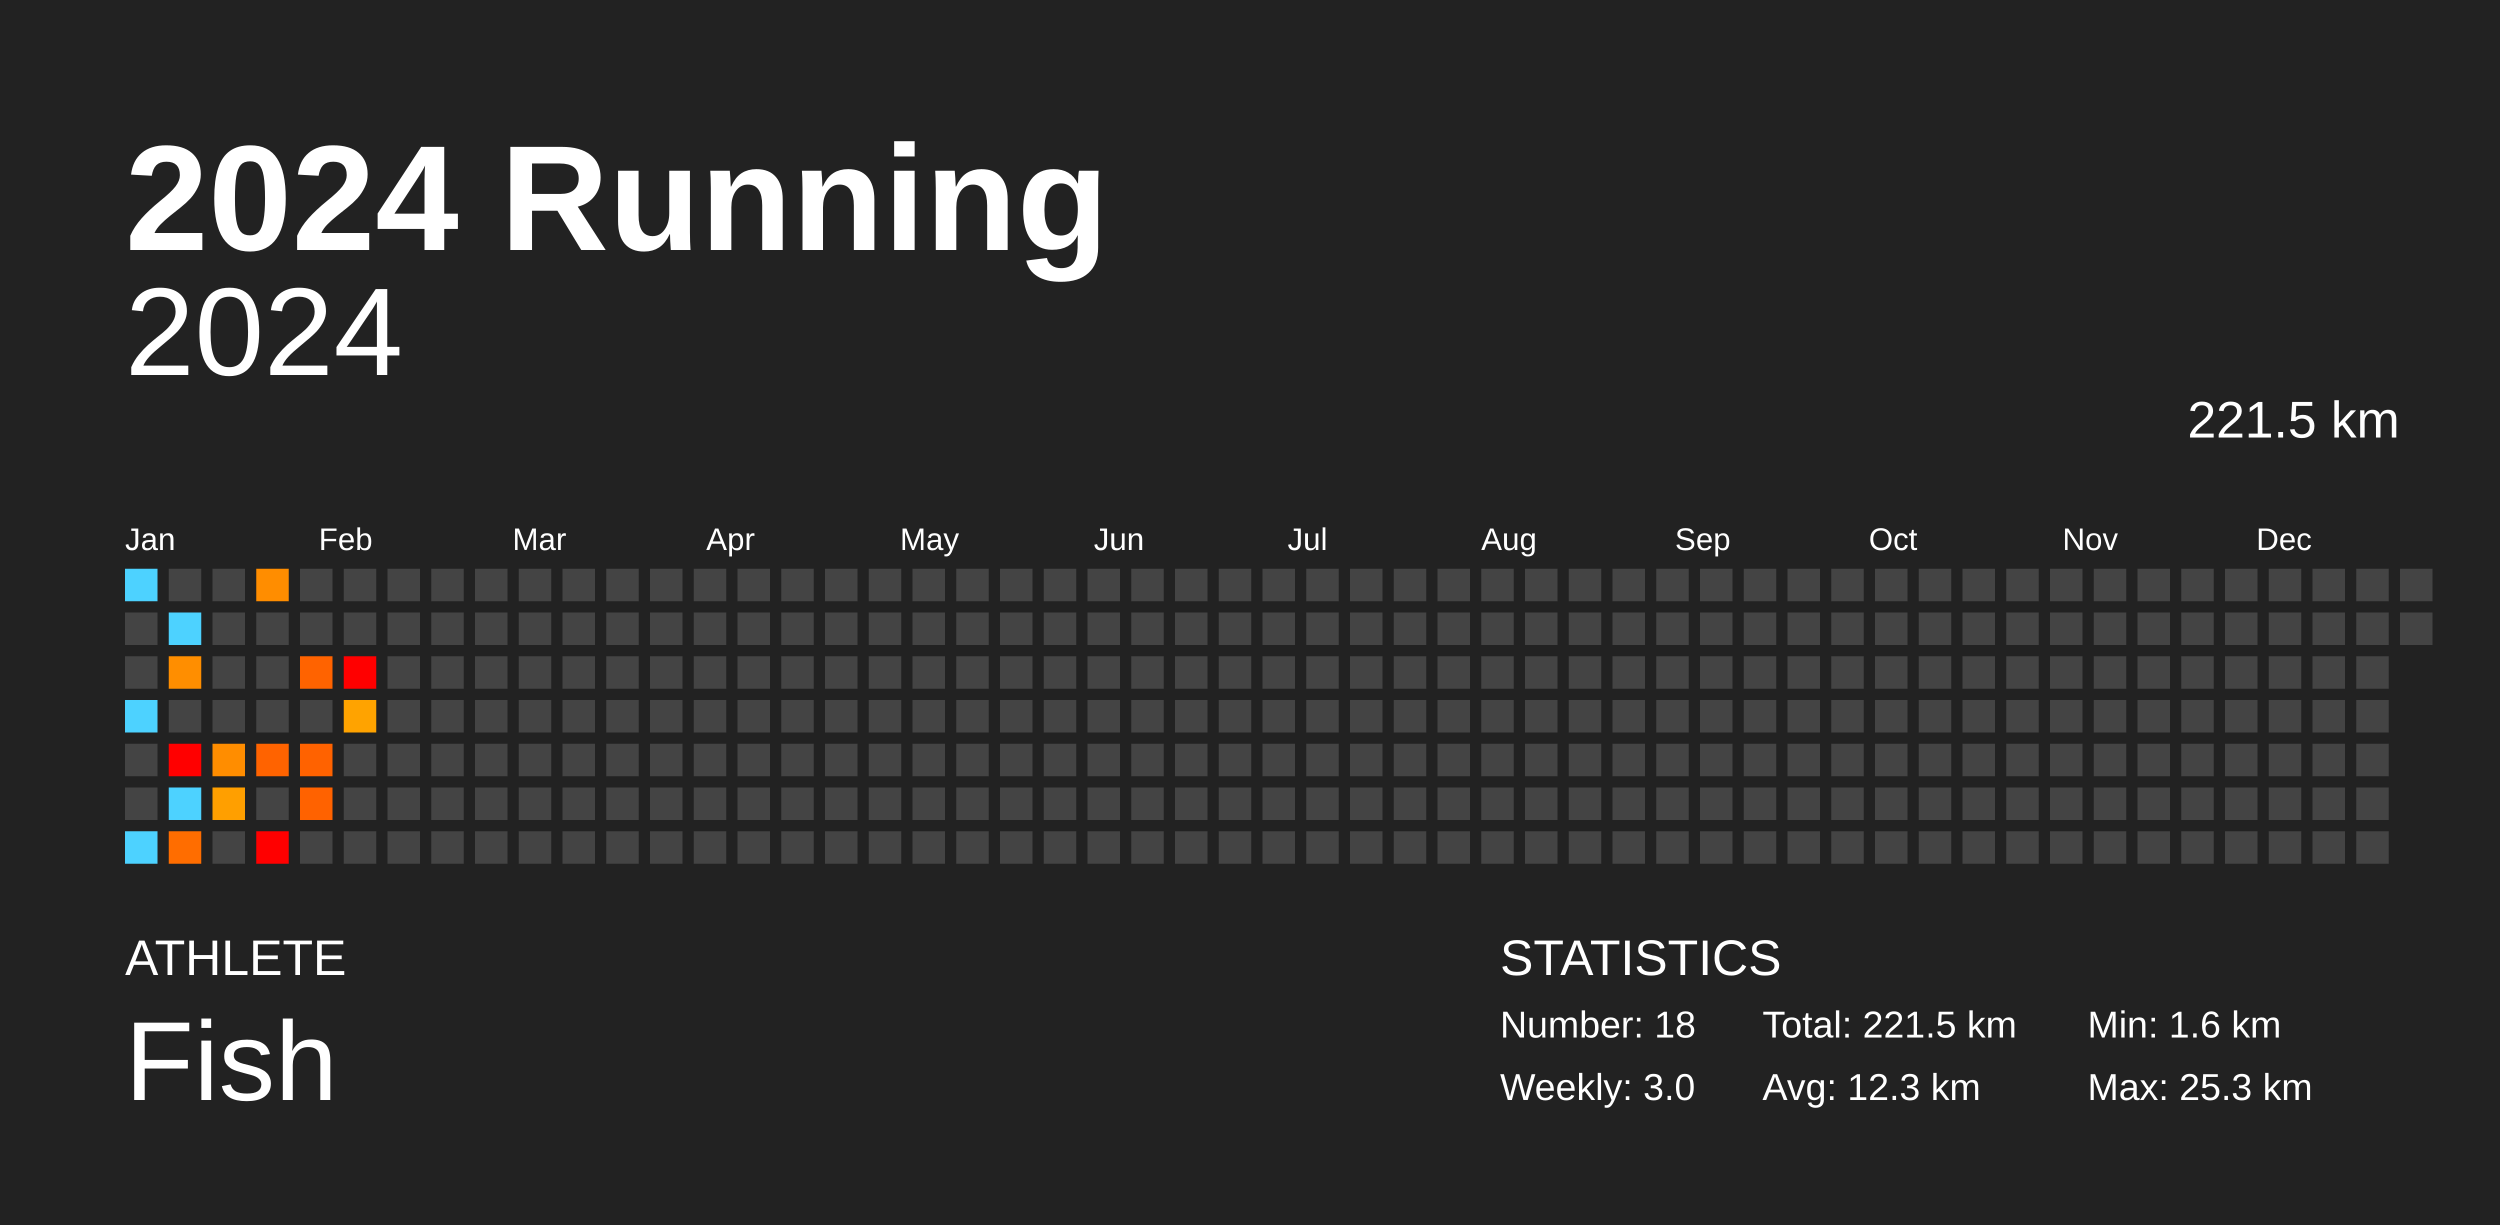
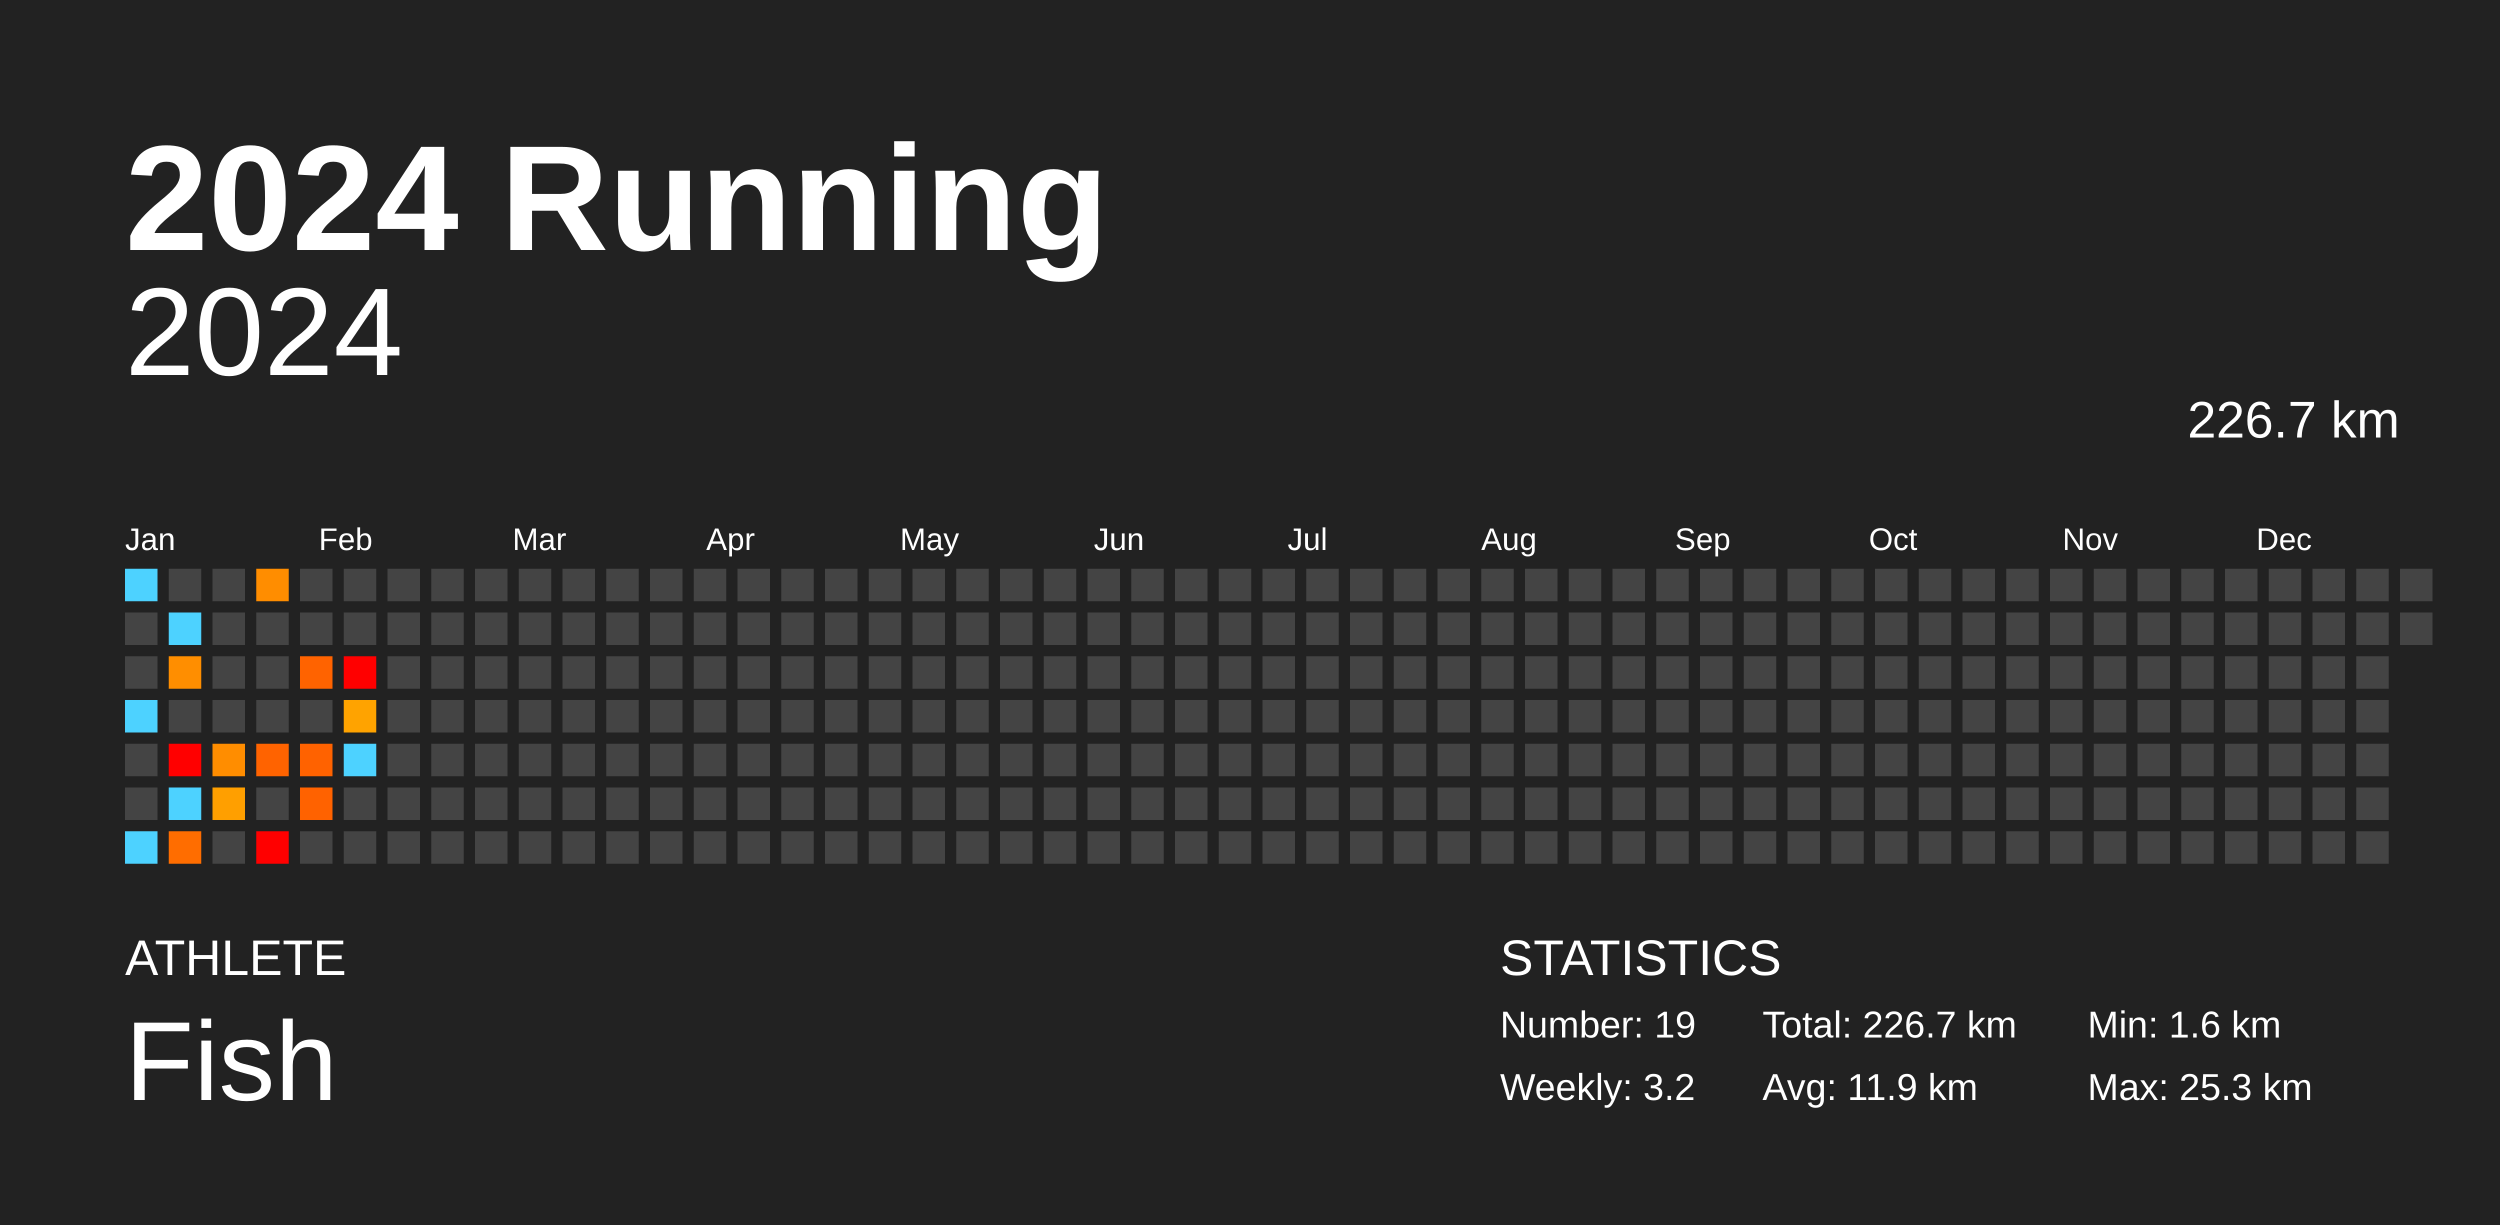
<svg xmlns="http://www.w3.org/2000/svg" baseProfile="full" height="98mm" version="1.1" viewBox="0,0,200,98" width="200mm">
  <defs />
  <rect fill="#222222" height="98" width="200" x="0" y="0" />
  <text fill="#FFFFFF" style="font-size:12px; font-family:Arial; font-weight:bold;" x="10" y="20">2024 Running</text>
  <text fill="#FFFFFF" style="font-size:4px; font-family:Arial" x="10" y="78">ATHLETE</text>
  <text fill="#FFFFFF" style="font-size:9px; font-family:Arial" x="10" y="88">Fish</text>
  <text fill="#FFFFFF" style="font-size:4px; font-family:Arial" x="120" y="78">STATISTICS</text>
-   <text fill="#FFFFFF" style="font-size:3px; font-family:Arial" x="120" y="83">Number: 18</text>
-   <text fill="#FFFFFF" style="font-size:3px; font-family:Arial" x="120" y="88">Weekly: 3.0</text>
-   <text fill="#FFFFFF" style="font-size:3px; font-family:Arial" x="141" y="83">Total: 221.5 km</text>
-   <text fill="#FFFFFF" style="font-size:3px; font-family:Arial" x="141" y="88">Avg: 12.3 km</text>
+   <text fill="#FFFFFF" style="font-size:3px; font-family:Arial" x="120" y="83">Number: 19</text>
+   <text fill="#FFFFFF" style="font-size:3px; font-family:Arial" x="120" y="88">Weekly: 3.2</text>
+   <text fill="#FFFFFF" style="font-size:3px; font-family:Arial" x="141" y="83">Total: 226.7 km</text>
+   <text fill="#FFFFFF" style="font-size:3px; font-family:Arial" x="141" y="88">Avg: 11.9 km</text>
  <text fill="#FFFFFF" style="font-size:3px; font-family:Arial" x="167" y="83">Min: 1.6 km</text>
  <text fill="#FFFFFF" style="font-size:3px; font-family:Arial" x="167" y="88">Max: 25.3 km</text>
  <text alignment-baseline="hanging" fill="#FFFFFF" style="font-size:10.0px; font-family:Arial;" x="10" y="30">2024</text>
-   <text alignment-baseline="hanging" fill="#FFFFFF" style="font-size:4.125px; font-family:Arial;" x="175" y="35">221.5 km</text>
+   <text alignment-baseline="hanging" fill="#FFFFFF" style="font-size:4.125px; font-family:Arial;" x="175" y="35">226.7 km</text>
  <text fill="#FFFFFF" style="font-size:2.5px; font-family:Arial" x="10.0" y="44">Jan</text>
  <text fill="#FFFFFF" style="font-size:2.5px; font-family:Arial" x="25.5" y="44">Feb</text>
  <text fill="#FFFFFF" style="font-size:2.5px; font-family:Arial" x="41.0" y="44">Mar</text>
  <text fill="#FFFFFF" style="font-size:2.5px; font-family:Arial" x="56.5" y="44">Apr</text>
  <text fill="#FFFFFF" style="font-size:2.5px; font-family:Arial" x="72.0" y="44">May</text>
  <text fill="#FFFFFF" style="font-size:2.5px; font-family:Arial" x="87.5" y="44">Jun</text>
  <text fill="#FFFFFF" style="font-size:2.5px; font-family:Arial" x="103.0" y="44">Jul</text>
  <text fill="#FFFFFF" style="font-size:2.5px; font-family:Arial" x="118.5" y="44">Aug</text>
  <text fill="#FFFFFF" style="font-size:2.5px; font-family:Arial" x="134.0" y="44">Sep</text>
  <text fill="#FFFFFF" style="font-size:2.5px; font-family:Arial" x="149.5" y="44">Oct</text>
  <text fill="#FFFFFF" style="font-size:2.5px; font-family:Arial" x="165.0" y="44">Nov</text>
  <text fill="#FFFFFF" style="font-size:2.5px; font-family:Arial" x="180.5" y="44">Dec</text>
  <rect fill="#4dd2ff" height="2.6" width="2.6" x="10.0" y="45.5" />
  <rect fill="#444444" height="2.6" width="2.6" x="10.0" y="49.0" />
  <rect fill="#444444" height="2.6" width="2.6" x="10.0" y="52.5" />
  <rect fill="#4dd2ff" height="2.6" width="2.6" x="10.0" y="56.0" />
  <rect fill="#444444" height="2.6" width="2.6" x="10.0" y="59.5" />
  <rect fill="#444444" height="2.6" width="2.6" x="10.0" y="63.0" />
  <rect fill="#4dd2ff" height="2.6" width="2.6" x="10.0" y="66.5" />
  <rect fill="#444444" height="2.6" width="2.6" x="13.5" y="45.5" />
  <rect fill="#4dd2ff" height="2.6" width="2.6" x="13.5" y="49.0" />
  <rect fill="#ff8e00" height="2.6" width="2.6" x="13.5" y="52.5" />
  <rect fill="#444444" height="2.6" width="2.6" x="13.5" y="56.0" />
  <rect fill="red" height="2.6" width="2.6" x="13.5" y="59.5" />
  <rect fill="#4dd2ff" height="2.6" width="2.6" x="13.5" y="63.0" />
  <rect fill="#ff6d00" height="2.6" width="2.6" x="13.5" y="66.5" />
  <rect fill="#444444" height="2.6" width="2.6" x="17.0" y="45.5" />
  <rect fill="#444444" height="2.6" width="2.6" x="17.0" y="49.0" />
  <rect fill="#444444" height="2.6" width="2.6" x="17.0" y="52.5" />
  <rect fill="#444444" height="2.6" width="2.6" x="17.0" y="56.0" />
  <rect fill="#ff8d00" height="2.6" width="2.6" x="17.0" y="59.5" />
  <rect fill="#ff9f00" height="2.6" width="2.6" x="17.0" y="63.0" />
  <rect fill="#444444" height="2.6" width="2.6" x="17.0" y="66.5" />
  <rect fill="#ff8d00" height="2.6" width="2.6" x="20.5" y="45.5" />
  <rect fill="#444444" height="2.6" width="2.6" x="20.5" y="49.0" />
  <rect fill="#444444" height="2.6" width="2.6" x="20.5" y="52.5" />
  <rect fill="#444444" height="2.6" width="2.6" x="20.5" y="56.0" />
  <rect fill="#ff6300" height="2.6" width="2.6" x="20.5" y="59.5" />
  <rect fill="#444444" height="2.6" width="2.6" x="20.5" y="63.0" />
  <rect fill="red" height="2.6" width="2.6" x="20.5" y="66.5" />
  <rect fill="#444444" height="2.6" width="2.6" x="24.0" y="45.5" />
  <rect fill="#444444" height="2.6" width="2.6" x="24.0" y="49.0" />
  <rect fill="#ff6300" height="2.6" width="2.6" x="24.0" y="52.5" />
  <rect fill="#444444" height="2.6" width="2.6" x="24.0" y="56.0" />
  <rect fill="#ff6200" height="2.6" width="2.6" x="24.0" y="59.5" />
  <rect fill="#ff6200" height="2.6" width="2.6" x="24.0" y="63.0" />
  <rect fill="#444444" height="2.6" width="2.6" x="24.0" y="66.5" />
  <rect fill="#444444" height="2.6" width="2.6" x="27.5" y="45.5" />
  <rect fill="#444444" height="2.6" width="2.6" x="27.5" y="49.0" />
  <rect fill="red" height="2.6" width="2.6" x="27.5" y="52.5" />
  <rect fill="#ffa300" height="2.6" width="2.6" x="27.5" y="56.0" />
-   <rect fill="#444444" height="2.6" width="2.6" x="27.5" y="59.5" />
+   <rect fill="#4dd2ff" height="2.6" width="2.6" x="27.5" y="59.5" />
  <rect fill="#444444" height="2.6" width="2.6" x="27.5" y="63.0" />
  <rect fill="#444444" height="2.6" width="2.6" x="27.5" y="66.5" />
  <rect fill="#444444" height="2.6" width="2.6" x="31.0" y="45.5" />
  <rect fill="#444444" height="2.6" width="2.6" x="31.0" y="49.0" />
  <rect fill="#444444" height="2.6" width="2.6" x="31.0" y="52.5" />
  <rect fill="#444444" height="2.6" width="2.6" x="31.0" y="56.0" />
  <rect fill="#444444" height="2.6" width="2.6" x="31.0" y="59.5" />
  <rect fill="#444444" height="2.6" width="2.6" x="31.0" y="63.0" />
  <rect fill="#444444" height="2.6" width="2.6" x="31.0" y="66.5" />
  <rect fill="#444444" height="2.6" width="2.6" x="34.5" y="45.5" />
  <rect fill="#444444" height="2.6" width="2.6" x="34.5" y="49.0" />
  <rect fill="#444444" height="2.6" width="2.6" x="34.5" y="52.5" />
  <rect fill="#444444" height="2.6" width="2.6" x="34.5" y="56.0" />
  <rect fill="#444444" height="2.6" width="2.6" x="34.5" y="59.5" />
  <rect fill="#444444" height="2.6" width="2.6" x="34.5" y="63.0" />
  <rect fill="#444444" height="2.6" width="2.6" x="34.5" y="66.5" />
  <rect fill="#444444" height="2.6" width="2.6" x="38.0" y="45.5" />
  <rect fill="#444444" height="2.6" width="2.6" x="38.0" y="49.0" />
  <rect fill="#444444" height="2.6" width="2.6" x="38.0" y="52.5" />
  <rect fill="#444444" height="2.6" width="2.6" x="38.0" y="56.0" />
  <rect fill="#444444" height="2.6" width="2.6" x="38.0" y="59.5" />
  <rect fill="#444444" height="2.6" width="2.6" x="38.0" y="63.0" />
  <rect fill="#444444" height="2.6" width="2.6" x="38.0" y="66.5" />
  <rect fill="#444444" height="2.6" width="2.6" x="41.5" y="45.5" />
  <rect fill="#444444" height="2.6" width="2.6" x="41.5" y="49.0" />
  <rect fill="#444444" height="2.6" width="2.6" x="41.5" y="52.5" />
  <rect fill="#444444" height="2.6" width="2.6" x="41.5" y="56.0" />
  <rect fill="#444444" height="2.6" width="2.6" x="41.5" y="59.5" />
  <rect fill="#444444" height="2.6" width="2.6" x="41.5" y="63.0" />
  <rect fill="#444444" height="2.6" width="2.6" x="41.5" y="66.5" />
  <rect fill="#444444" height="2.6" width="2.6" x="45.0" y="45.5" />
  <rect fill="#444444" height="2.6" width="2.6" x="45.0" y="49.0" />
  <rect fill="#444444" height="2.6" width="2.6" x="45.0" y="52.5" />
  <rect fill="#444444" height="2.6" width="2.6" x="45.0" y="56.0" />
  <rect fill="#444444" height="2.6" width="2.6" x="45.0" y="59.5" />
  <rect fill="#444444" height="2.6" width="2.6" x="45.0" y="63.0" />
  <rect fill="#444444" height="2.6" width="2.6" x="45.0" y="66.5" />
  <rect fill="#444444" height="2.6" width="2.6" x="48.5" y="45.5" />
  <rect fill="#444444" height="2.6" width="2.6" x="48.5" y="49.0" />
  <rect fill="#444444" height="2.6" width="2.6" x="48.5" y="52.5" />
  <rect fill="#444444" height="2.6" width="2.6" x="48.5" y="56.0" />
  <rect fill="#444444" height="2.6" width="2.6" x="48.5" y="59.5" />
  <rect fill="#444444" height="2.6" width="2.6" x="48.5" y="63.0" />
  <rect fill="#444444" height="2.6" width="2.6" x="48.5" y="66.5" />
  <rect fill="#444444" height="2.6" width="2.6" x="52.0" y="45.5" />
  <rect fill="#444444" height="2.6" width="2.6" x="52.0" y="49.0" />
  <rect fill="#444444" height="2.6" width="2.6" x="52.0" y="52.5" />
  <rect fill="#444444" height="2.6" width="2.6" x="52.0" y="56.0" />
  <rect fill="#444444" height="2.6" width="2.6" x="52.0" y="59.5" />
  <rect fill="#444444" height="2.6" width="2.6" x="52.0" y="63.0" />
  <rect fill="#444444" height="2.6" width="2.6" x="52.0" y="66.5" />
  <rect fill="#444444" height="2.6" width="2.6" x="55.5" y="45.5" />
  <rect fill="#444444" height="2.6" width="2.6" x="55.5" y="49.0" />
  <rect fill="#444444" height="2.6" width="2.6" x="55.5" y="52.5" />
  <rect fill="#444444" height="2.6" width="2.6" x="55.5" y="56.0" />
  <rect fill="#444444" height="2.6" width="2.6" x="55.5" y="59.5" />
  <rect fill="#444444" height="2.6" width="2.6" x="55.5" y="63.0" />
  <rect fill="#444444" height="2.6" width="2.6" x="55.5" y="66.5" />
  <rect fill="#444444" height="2.6" width="2.6" x="59.0" y="45.5" />
  <rect fill="#444444" height="2.6" width="2.6" x="59.0" y="49.0" />
  <rect fill="#444444" height="2.6" width="2.6" x="59.0" y="52.5" />
  <rect fill="#444444" height="2.6" width="2.6" x="59.0" y="56.0" />
  <rect fill="#444444" height="2.6" width="2.6" x="59.0" y="59.5" />
  <rect fill="#444444" height="2.6" width="2.6" x="59.0" y="63.0" />
  <rect fill="#444444" height="2.6" width="2.6" x="59.0" y="66.5" />
  <rect fill="#444444" height="2.6" width="2.6" x="62.5" y="45.5" />
  <rect fill="#444444" height="2.6" width="2.6" x="62.5" y="49.0" />
  <rect fill="#444444" height="2.6" width="2.6" x="62.5" y="52.5" />
  <rect fill="#444444" height="2.6" width="2.6" x="62.5" y="56.0" />
  <rect fill="#444444" height="2.6" width="2.6" x="62.5" y="59.5" />
  <rect fill="#444444" height="2.6" width="2.6" x="62.5" y="63.0" />
  <rect fill="#444444" height="2.6" width="2.6" x="62.5" y="66.5" />
  <rect fill="#444444" height="2.6" width="2.6" x="66.0" y="45.5" />
  <rect fill="#444444" height="2.6" width="2.6" x="66.0" y="49.0" />
  <rect fill="#444444" height="2.6" width="2.6" x="66.0" y="52.5" />
  <rect fill="#444444" height="2.6" width="2.6" x="66.0" y="56.0" />
  <rect fill="#444444" height="2.6" width="2.6" x="66.0" y="59.5" />
  <rect fill="#444444" height="2.6" width="2.6" x="66.0" y="63.0" />
  <rect fill="#444444" height="2.6" width="2.6" x="66.0" y="66.5" />
  <rect fill="#444444" height="2.6" width="2.6" x="69.5" y="45.5" />
  <rect fill="#444444" height="2.6" width="2.6" x="69.5" y="49.0" />
  <rect fill="#444444" height="2.6" width="2.6" x="69.5" y="52.5" />
  <rect fill="#444444" height="2.6" width="2.6" x="69.5" y="56.0" />
  <rect fill="#444444" height="2.6" width="2.6" x="69.5" y="59.5" />
  <rect fill="#444444" height="2.6" width="2.6" x="69.5" y="63.0" />
  <rect fill="#444444" height="2.6" width="2.6" x="69.5" y="66.5" />
  <rect fill="#444444" height="2.6" width="2.6" x="73.0" y="45.5" />
  <rect fill="#444444" height="2.6" width="2.6" x="73.0" y="49.0" />
  <rect fill="#444444" height="2.6" width="2.6" x="73.0" y="52.5" />
  <rect fill="#444444" height="2.6" width="2.6" x="73.0" y="56.0" />
  <rect fill="#444444" height="2.6" width="2.6" x="73.0" y="59.5" />
  <rect fill="#444444" height="2.6" width="2.6" x="73.0" y="63.0" />
  <rect fill="#444444" height="2.6" width="2.6" x="73.0" y="66.5" />
  <rect fill="#444444" height="2.6" width="2.6" x="76.5" y="45.5" />
  <rect fill="#444444" height="2.6" width="2.6" x="76.5" y="49.0" />
  <rect fill="#444444" height="2.6" width="2.6" x="76.5" y="52.5" />
  <rect fill="#444444" height="2.6" width="2.6" x="76.5" y="56.0" />
  <rect fill="#444444" height="2.6" width="2.6" x="76.5" y="59.5" />
  <rect fill="#444444" height="2.6" width="2.6" x="76.5" y="63.0" />
  <rect fill="#444444" height="2.6" width="2.6" x="76.5" y="66.5" />
  <rect fill="#444444" height="2.6" width="2.6" x="80.0" y="45.5" />
  <rect fill="#444444" height="2.6" width="2.6" x="80.0" y="49.0" />
  <rect fill="#444444" height="2.6" width="2.6" x="80.0" y="52.5" />
  <rect fill="#444444" height="2.6" width="2.6" x="80.0" y="56.0" />
  <rect fill="#444444" height="2.6" width="2.6" x="80.0" y="59.5" />
  <rect fill="#444444" height="2.6" width="2.6" x="80.0" y="63.0" />
  <rect fill="#444444" height="2.6" width="2.6" x="80.0" y="66.5" />
  <rect fill="#444444" height="2.6" width="2.6" x="83.5" y="45.5" />
  <rect fill="#444444" height="2.6" width="2.6" x="83.5" y="49.0" />
  <rect fill="#444444" height="2.6" width="2.6" x="83.5" y="52.5" />
  <rect fill="#444444" height="2.6" width="2.6" x="83.5" y="56.0" />
  <rect fill="#444444" height="2.6" width="2.6" x="83.5" y="59.5" />
  <rect fill="#444444" height="2.6" width="2.6" x="83.5" y="63.0" />
  <rect fill="#444444" height="2.6" width="2.6" x="83.5" y="66.5" />
  <rect fill="#444444" height="2.6" width="2.6" x="87.0" y="45.5" />
  <rect fill="#444444" height="2.6" width="2.6" x="87.0" y="49.0" />
  <rect fill="#444444" height="2.6" width="2.6" x="87.0" y="52.5" />
  <rect fill="#444444" height="2.6" width="2.6" x="87.0" y="56.0" />
  <rect fill="#444444" height="2.6" width="2.6" x="87.0" y="59.5" />
  <rect fill="#444444" height="2.6" width="2.6" x="87.0" y="63.0" />
  <rect fill="#444444" height="2.6" width="2.6" x="87.0" y="66.5" />
  <rect fill="#444444" height="2.6" width="2.6" x="90.5" y="45.5" />
  <rect fill="#444444" height="2.6" width="2.6" x="90.5" y="49.0" />
  <rect fill="#444444" height="2.6" width="2.6" x="90.5" y="52.5" />
  <rect fill="#444444" height="2.6" width="2.6" x="90.5" y="56.0" />
  <rect fill="#444444" height="2.6" width="2.6" x="90.5" y="59.5" />
  <rect fill="#444444" height="2.6" width="2.6" x="90.5" y="63.0" />
  <rect fill="#444444" height="2.6" width="2.6" x="90.5" y="66.5" />
  <rect fill="#444444" height="2.6" width="2.6" x="94.0" y="45.5" />
  <rect fill="#444444" height="2.6" width="2.6" x="94.0" y="49.0" />
  <rect fill="#444444" height="2.6" width="2.6" x="94.0" y="52.5" />
  <rect fill="#444444" height="2.6" width="2.6" x="94.0" y="56.0" />
  <rect fill="#444444" height="2.6" width="2.6" x="94.0" y="59.5" />
  <rect fill="#444444" height="2.6" width="2.6" x="94.0" y="63.0" />
  <rect fill="#444444" height="2.6" width="2.6" x="94.0" y="66.5" />
  <rect fill="#444444" height="2.6" width="2.6" x="97.5" y="45.5" />
  <rect fill="#444444" height="2.6" width="2.6" x="97.5" y="49.0" />
  <rect fill="#444444" height="2.6" width="2.6" x="97.5" y="52.5" />
  <rect fill="#444444" height="2.6" width="2.6" x="97.5" y="56.0" />
  <rect fill="#444444" height="2.6" width="2.6" x="97.5" y="59.5" />
  <rect fill="#444444" height="2.6" width="2.6" x="97.5" y="63.0" />
  <rect fill="#444444" height="2.6" width="2.6" x="97.5" y="66.5" />
  <rect fill="#444444" height="2.6" width="2.6" x="101.0" y="45.5" />
  <rect fill="#444444" height="2.6" width="2.6" x="101.0" y="49.0" />
  <rect fill="#444444" height="2.6" width="2.6" x="101.0" y="52.5" />
  <rect fill="#444444" height="2.6" width="2.6" x="101.0" y="56.0" />
  <rect fill="#444444" height="2.6" width="2.6" x="101.0" y="59.5" />
  <rect fill="#444444" height="2.6" width="2.6" x="101.0" y="63.0" />
  <rect fill="#444444" height="2.6" width="2.6" x="101.0" y="66.5" />
  <rect fill="#444444" height="2.6" width="2.6" x="104.5" y="45.5" />
  <rect fill="#444444" height="2.6" width="2.6" x="104.5" y="49.0" />
  <rect fill="#444444" height="2.6" width="2.6" x="104.5" y="52.5" />
  <rect fill="#444444" height="2.6" width="2.6" x="104.5" y="56.0" />
  <rect fill="#444444" height="2.6" width="2.6" x="104.5" y="59.5" />
  <rect fill="#444444" height="2.6" width="2.6" x="104.5" y="63.0" />
  <rect fill="#444444" height="2.6" width="2.6" x="104.5" y="66.5" />
  <rect fill="#444444" height="2.6" width="2.6" x="108.0" y="45.5" />
  <rect fill="#444444" height="2.6" width="2.6" x="108.0" y="49.0" />
  <rect fill="#444444" height="2.6" width="2.6" x="108.0" y="52.5" />
  <rect fill="#444444" height="2.6" width="2.6" x="108.0" y="56.0" />
  <rect fill="#444444" height="2.6" width="2.6" x="108.0" y="59.5" />
  <rect fill="#444444" height="2.6" width="2.6" x="108.0" y="63.0" />
  <rect fill="#444444" height="2.6" width="2.6" x="108.0" y="66.5" />
  <rect fill="#444444" height="2.6" width="2.6" x="111.5" y="45.5" />
  <rect fill="#444444" height="2.6" width="2.6" x="111.5" y="49.0" />
  <rect fill="#444444" height="2.6" width="2.6" x="111.5" y="52.5" />
  <rect fill="#444444" height="2.6" width="2.6" x="111.5" y="56.0" />
  <rect fill="#444444" height="2.6" width="2.6" x="111.5" y="59.5" />
  <rect fill="#444444" height="2.6" width="2.6" x="111.5" y="63.0" />
  <rect fill="#444444" height="2.6" width="2.6" x="111.5" y="66.5" />
  <rect fill="#444444" height="2.6" width="2.6" x="115.0" y="45.5" />
  <rect fill="#444444" height="2.6" width="2.6" x="115.0" y="49.0" />
  <rect fill="#444444" height="2.6" width="2.6" x="115.0" y="52.5" />
  <rect fill="#444444" height="2.6" width="2.6" x="115.0" y="56.0" />
  <rect fill="#444444" height="2.6" width="2.6" x="115.0" y="59.5" />
  <rect fill="#444444" height="2.6" width="2.6" x="115.0" y="63.0" />
  <rect fill="#444444" height="2.6" width="2.6" x="115.0" y="66.5" />
  <rect fill="#444444" height="2.6" width="2.6" x="118.5" y="45.5" />
  <rect fill="#444444" height="2.6" width="2.6" x="118.5" y="49.0" />
  <rect fill="#444444" height="2.6" width="2.6" x="118.5" y="52.5" />
  <rect fill="#444444" height="2.6" width="2.6" x="118.5" y="56.0" />
  <rect fill="#444444" height="2.6" width="2.6" x="118.5" y="59.5" />
  <rect fill="#444444" height="2.6" width="2.6" x="118.5" y="63.0" />
  <rect fill="#444444" height="2.6" width="2.6" x="118.5" y="66.5" />
  <rect fill="#444444" height="2.6" width="2.6" x="122.0" y="45.5" />
  <rect fill="#444444" height="2.6" width="2.6" x="122.0" y="49.0" />
  <rect fill="#444444" height="2.6" width="2.6" x="122.0" y="52.5" />
  <rect fill="#444444" height="2.6" width="2.6" x="122.0" y="56.0" />
  <rect fill="#444444" height="2.6" width="2.6" x="122.0" y="59.5" />
  <rect fill="#444444" height="2.6" width="2.6" x="122.0" y="63.0" />
  <rect fill="#444444" height="2.6" width="2.6" x="122.0" y="66.5" />
  <rect fill="#444444" height="2.6" width="2.6" x="125.5" y="45.5" />
  <rect fill="#444444" height="2.6" width="2.6" x="125.5" y="49.0" />
  <rect fill="#444444" height="2.6" width="2.6" x="125.5" y="52.5" />
  <rect fill="#444444" height="2.6" width="2.6" x="125.5" y="56.0" />
  <rect fill="#444444" height="2.6" width="2.6" x="125.5" y="59.5" />
  <rect fill="#444444" height="2.6" width="2.6" x="125.5" y="63.0" />
  <rect fill="#444444" height="2.6" width="2.6" x="125.5" y="66.5" />
  <rect fill="#444444" height="2.6" width="2.6" x="129.0" y="45.5" />
  <rect fill="#444444" height="2.6" width="2.6" x="129.0" y="49.0" />
  <rect fill="#444444" height="2.6" width="2.6" x="129.0" y="52.5" />
  <rect fill="#444444" height="2.6" width="2.6" x="129.0" y="56.0" />
  <rect fill="#444444" height="2.6" width="2.6" x="129.0" y="59.5" />
  <rect fill="#444444" height="2.6" width="2.6" x="129.0" y="63.0" />
  <rect fill="#444444" height="2.6" width="2.6" x="129.0" y="66.5" />
  <rect fill="#444444" height="2.6" width="2.6" x="132.5" y="45.5" />
  <rect fill="#444444" height="2.6" width="2.6" x="132.5" y="49.0" />
  <rect fill="#444444" height="2.6" width="2.6" x="132.5" y="52.5" />
  <rect fill="#444444" height="2.6" width="2.6" x="132.5" y="56.0" />
  <rect fill="#444444" height="2.6" width="2.6" x="132.5" y="59.5" />
  <rect fill="#444444" height="2.6" width="2.6" x="132.5" y="63.0" />
  <rect fill="#444444" height="2.6" width="2.6" x="132.5" y="66.5" />
  <rect fill="#444444" height="2.6" width="2.6" x="136.0" y="45.5" />
  <rect fill="#444444" height="2.6" width="2.6" x="136.0" y="49.0" />
  <rect fill="#444444" height="2.6" width="2.6" x="136.0" y="52.5" />
  <rect fill="#444444" height="2.6" width="2.6" x="136.0" y="56.0" />
  <rect fill="#444444" height="2.6" width="2.6" x="136.0" y="59.5" />
  <rect fill="#444444" height="2.6" width="2.6" x="136.0" y="63.0" />
  <rect fill="#444444" height="2.6" width="2.6" x="136.0" y="66.5" />
  <rect fill="#444444" height="2.6" width="2.6" x="139.5" y="45.5" />
  <rect fill="#444444" height="2.6" width="2.6" x="139.5" y="49.0" />
  <rect fill="#444444" height="2.6" width="2.6" x="139.5" y="52.5" />
  <rect fill="#444444" height="2.6" width="2.6" x="139.5" y="56.0" />
  <rect fill="#444444" height="2.6" width="2.6" x="139.5" y="59.5" />
  <rect fill="#444444" height="2.6" width="2.6" x="139.5" y="63.0" />
  <rect fill="#444444" height="2.6" width="2.6" x="139.5" y="66.5" />
  <rect fill="#444444" height="2.6" width="2.6" x="143.0" y="45.5" />
  <rect fill="#444444" height="2.6" width="2.6" x="143.0" y="49.0" />
  <rect fill="#444444" height="2.6" width="2.6" x="143.0" y="52.5" />
  <rect fill="#444444" height="2.6" width="2.6" x="143.0" y="56.0" />
  <rect fill="#444444" height="2.6" width="2.6" x="143.0" y="59.5" />
  <rect fill="#444444" height="2.6" width="2.6" x="143.0" y="63.0" />
  <rect fill="#444444" height="2.6" width="2.6" x="143.0" y="66.5" />
  <rect fill="#444444" height="2.6" width="2.6" x="146.5" y="45.5" />
  <rect fill="#444444" height="2.6" width="2.6" x="146.5" y="49.0" />
  <rect fill="#444444" height="2.6" width="2.6" x="146.5" y="52.5" />
  <rect fill="#444444" height="2.6" width="2.6" x="146.5" y="56.0" />
  <rect fill="#444444" height="2.6" width="2.6" x="146.5" y="59.5" />
  <rect fill="#444444" height="2.6" width="2.6" x="146.5" y="63.0" />
  <rect fill="#444444" height="2.6" width="2.6" x="146.5" y="66.5" />
  <rect fill="#444444" height="2.6" width="2.6" x="150.0" y="45.5" />
  <rect fill="#444444" height="2.6" width="2.6" x="150.0" y="49.0" />
  <rect fill="#444444" height="2.6" width="2.6" x="150.0" y="52.5" />
  <rect fill="#444444" height="2.6" width="2.6" x="150.0" y="56.0" />
  <rect fill="#444444" height="2.6" width="2.6" x="150.0" y="59.5" />
  <rect fill="#444444" height="2.6" width="2.6" x="150.0" y="63.0" />
  <rect fill="#444444" height="2.6" width="2.6" x="150.0" y="66.5" />
  <rect fill="#444444" height="2.6" width="2.6" x="153.5" y="45.5" />
  <rect fill="#444444" height="2.6" width="2.6" x="153.5" y="49.0" />
  <rect fill="#444444" height="2.6" width="2.6" x="153.5" y="52.5" />
  <rect fill="#444444" height="2.6" width="2.6" x="153.5" y="56.0" />
  <rect fill="#444444" height="2.6" width="2.6" x="153.5" y="59.5" />
  <rect fill="#444444" height="2.6" width="2.6" x="153.5" y="63.0" />
  <rect fill="#444444" height="2.6" width="2.6" x="153.5" y="66.5" />
  <rect fill="#444444" height="2.6" width="2.6" x="157.0" y="45.5" />
  <rect fill="#444444" height="2.6" width="2.6" x="157.0" y="49.0" />
  <rect fill="#444444" height="2.6" width="2.6" x="157.0" y="52.5" />
  <rect fill="#444444" height="2.6" width="2.6" x="157.0" y="56.0" />
  <rect fill="#444444" height="2.6" width="2.6" x="157.0" y="59.5" />
  <rect fill="#444444" height="2.6" width="2.6" x="157.0" y="63.0" />
  <rect fill="#444444" height="2.6" width="2.6" x="157.0" y="66.5" />
  <rect fill="#444444" height="2.6" width="2.6" x="160.5" y="45.5" />
  <rect fill="#444444" height="2.6" width="2.6" x="160.5" y="49.0" />
  <rect fill="#444444" height="2.6" width="2.6" x="160.5" y="52.5" />
  <rect fill="#444444" height="2.6" width="2.6" x="160.5" y="56.0" />
  <rect fill="#444444" height="2.6" width="2.6" x="160.5" y="59.5" />
  <rect fill="#444444" height="2.6" width="2.6" x="160.5" y="63.0" />
  <rect fill="#444444" height="2.6" width="2.6" x="160.5" y="66.5" />
  <rect fill="#444444" height="2.6" width="2.6" x="164.0" y="45.5" />
  <rect fill="#444444" height="2.6" width="2.6" x="164.0" y="49.0" />
  <rect fill="#444444" height="2.6" width="2.6" x="164.0" y="52.5" />
  <rect fill="#444444" height="2.6" width="2.6" x="164.0" y="56.0" />
  <rect fill="#444444" height="2.6" width="2.6" x="164.0" y="59.5" />
  <rect fill="#444444" height="2.6" width="2.6" x="164.0" y="63.0" />
  <rect fill="#444444" height="2.6" width="2.6" x="164.0" y="66.5" />
  <rect fill="#444444" height="2.6" width="2.6" x="167.5" y="45.5" />
  <rect fill="#444444" height="2.6" width="2.6" x="167.5" y="49.0" />
  <rect fill="#444444" height="2.6" width="2.6" x="167.5" y="52.5" />
  <rect fill="#444444" height="2.6" width="2.6" x="167.5" y="56.0" />
  <rect fill="#444444" height="2.6" width="2.6" x="167.5" y="59.5" />
  <rect fill="#444444" height="2.6" width="2.6" x="167.5" y="63.0" />
  <rect fill="#444444" height="2.6" width="2.6" x="167.5" y="66.5" />
  <rect fill="#444444" height="2.6" width="2.6" x="171.0" y="45.5" />
  <rect fill="#444444" height="2.6" width="2.6" x="171.0" y="49.0" />
  <rect fill="#444444" height="2.6" width="2.6" x="171.0" y="52.5" />
  <rect fill="#444444" height="2.6" width="2.6" x="171.0" y="56.0" />
  <rect fill="#444444" height="2.6" width="2.6" x="171.0" y="59.5" />
  <rect fill="#444444" height="2.6" width="2.6" x="171.0" y="63.0" />
  <rect fill="#444444" height="2.6" width="2.6" x="171.0" y="66.5" />
  <rect fill="#444444" height="2.6" width="2.6" x="174.5" y="45.5" />
  <rect fill="#444444" height="2.6" width="2.6" x="174.5" y="49.0" />
  <rect fill="#444444" height="2.6" width="2.6" x="174.5" y="52.5" />
  <rect fill="#444444" height="2.6" width="2.6" x="174.5" y="56.0" />
  <rect fill="#444444" height="2.6" width="2.6" x="174.5" y="59.5" />
  <rect fill="#444444" height="2.6" width="2.6" x="174.5" y="63.0" />
  <rect fill="#444444" height="2.6" width="2.6" x="174.5" y="66.5" />
  <rect fill="#444444" height="2.6" width="2.6" x="178.0" y="45.5" />
  <rect fill="#444444" height="2.6" width="2.6" x="178.0" y="49.0" />
  <rect fill="#444444" height="2.6" width="2.6" x="178.0" y="52.5" />
  <rect fill="#444444" height="2.6" width="2.6" x="178.0" y="56.0" />
  <rect fill="#444444" height="2.6" width="2.6" x="178.0" y="59.5" />
  <rect fill="#444444" height="2.6" width="2.6" x="178.0" y="63.0" />
  <rect fill="#444444" height="2.6" width="2.6" x="178.0" y="66.5" />
  <rect fill="#444444" height="2.6" width="2.6" x="181.5" y="45.5" />
  <rect fill="#444444" height="2.6" width="2.6" x="181.5" y="49.0" />
  <rect fill="#444444" height="2.6" width="2.6" x="181.5" y="52.5" />
  <rect fill="#444444" height="2.6" width="2.6" x="181.5" y="56.0" />
  <rect fill="#444444" height="2.6" width="2.6" x="181.5" y="59.5" />
  <rect fill="#444444" height="2.6" width="2.6" x="181.5" y="63.0" />
  <rect fill="#444444" height="2.6" width="2.6" x="181.5" y="66.5" />
  <rect fill="#444444" height="2.6" width="2.6" x="185.0" y="45.5" />
  <rect fill="#444444" height="2.6" width="2.6" x="185.0" y="49.0" />
  <rect fill="#444444" height="2.6" width="2.6" x="185.0" y="52.5" />
  <rect fill="#444444" height="2.6" width="2.6" x="185.0" y="56.0" />
  <rect fill="#444444" height="2.6" width="2.6" x="185.0" y="59.5" />
  <rect fill="#444444" height="2.6" width="2.6" x="185.0" y="63.0" />
  <rect fill="#444444" height="2.6" width="2.6" x="185.0" y="66.5" />
  <rect fill="#444444" height="2.6" width="2.6" x="188.5" y="45.5" />
  <rect fill="#444444" height="2.6" width="2.6" x="188.5" y="49.0" />
  <rect fill="#444444" height="2.6" width="2.6" x="188.5" y="52.5" />
  <rect fill="#444444" height="2.6" width="2.6" x="188.5" y="56.0" />
  <rect fill="#444444" height="2.6" width="2.6" x="188.5" y="59.5" />
  <rect fill="#444444" height="2.6" width="2.6" x="188.5" y="63.0" />
  <rect fill="#444444" height="2.6" width="2.6" x="188.5" y="66.5" />
  <rect fill="#444444" height="2.6" width="2.6" x="192.0" y="45.5" />
  <rect fill="#444444" height="2.6" width="2.6" x="192.0" y="49.0" />
</svg>
